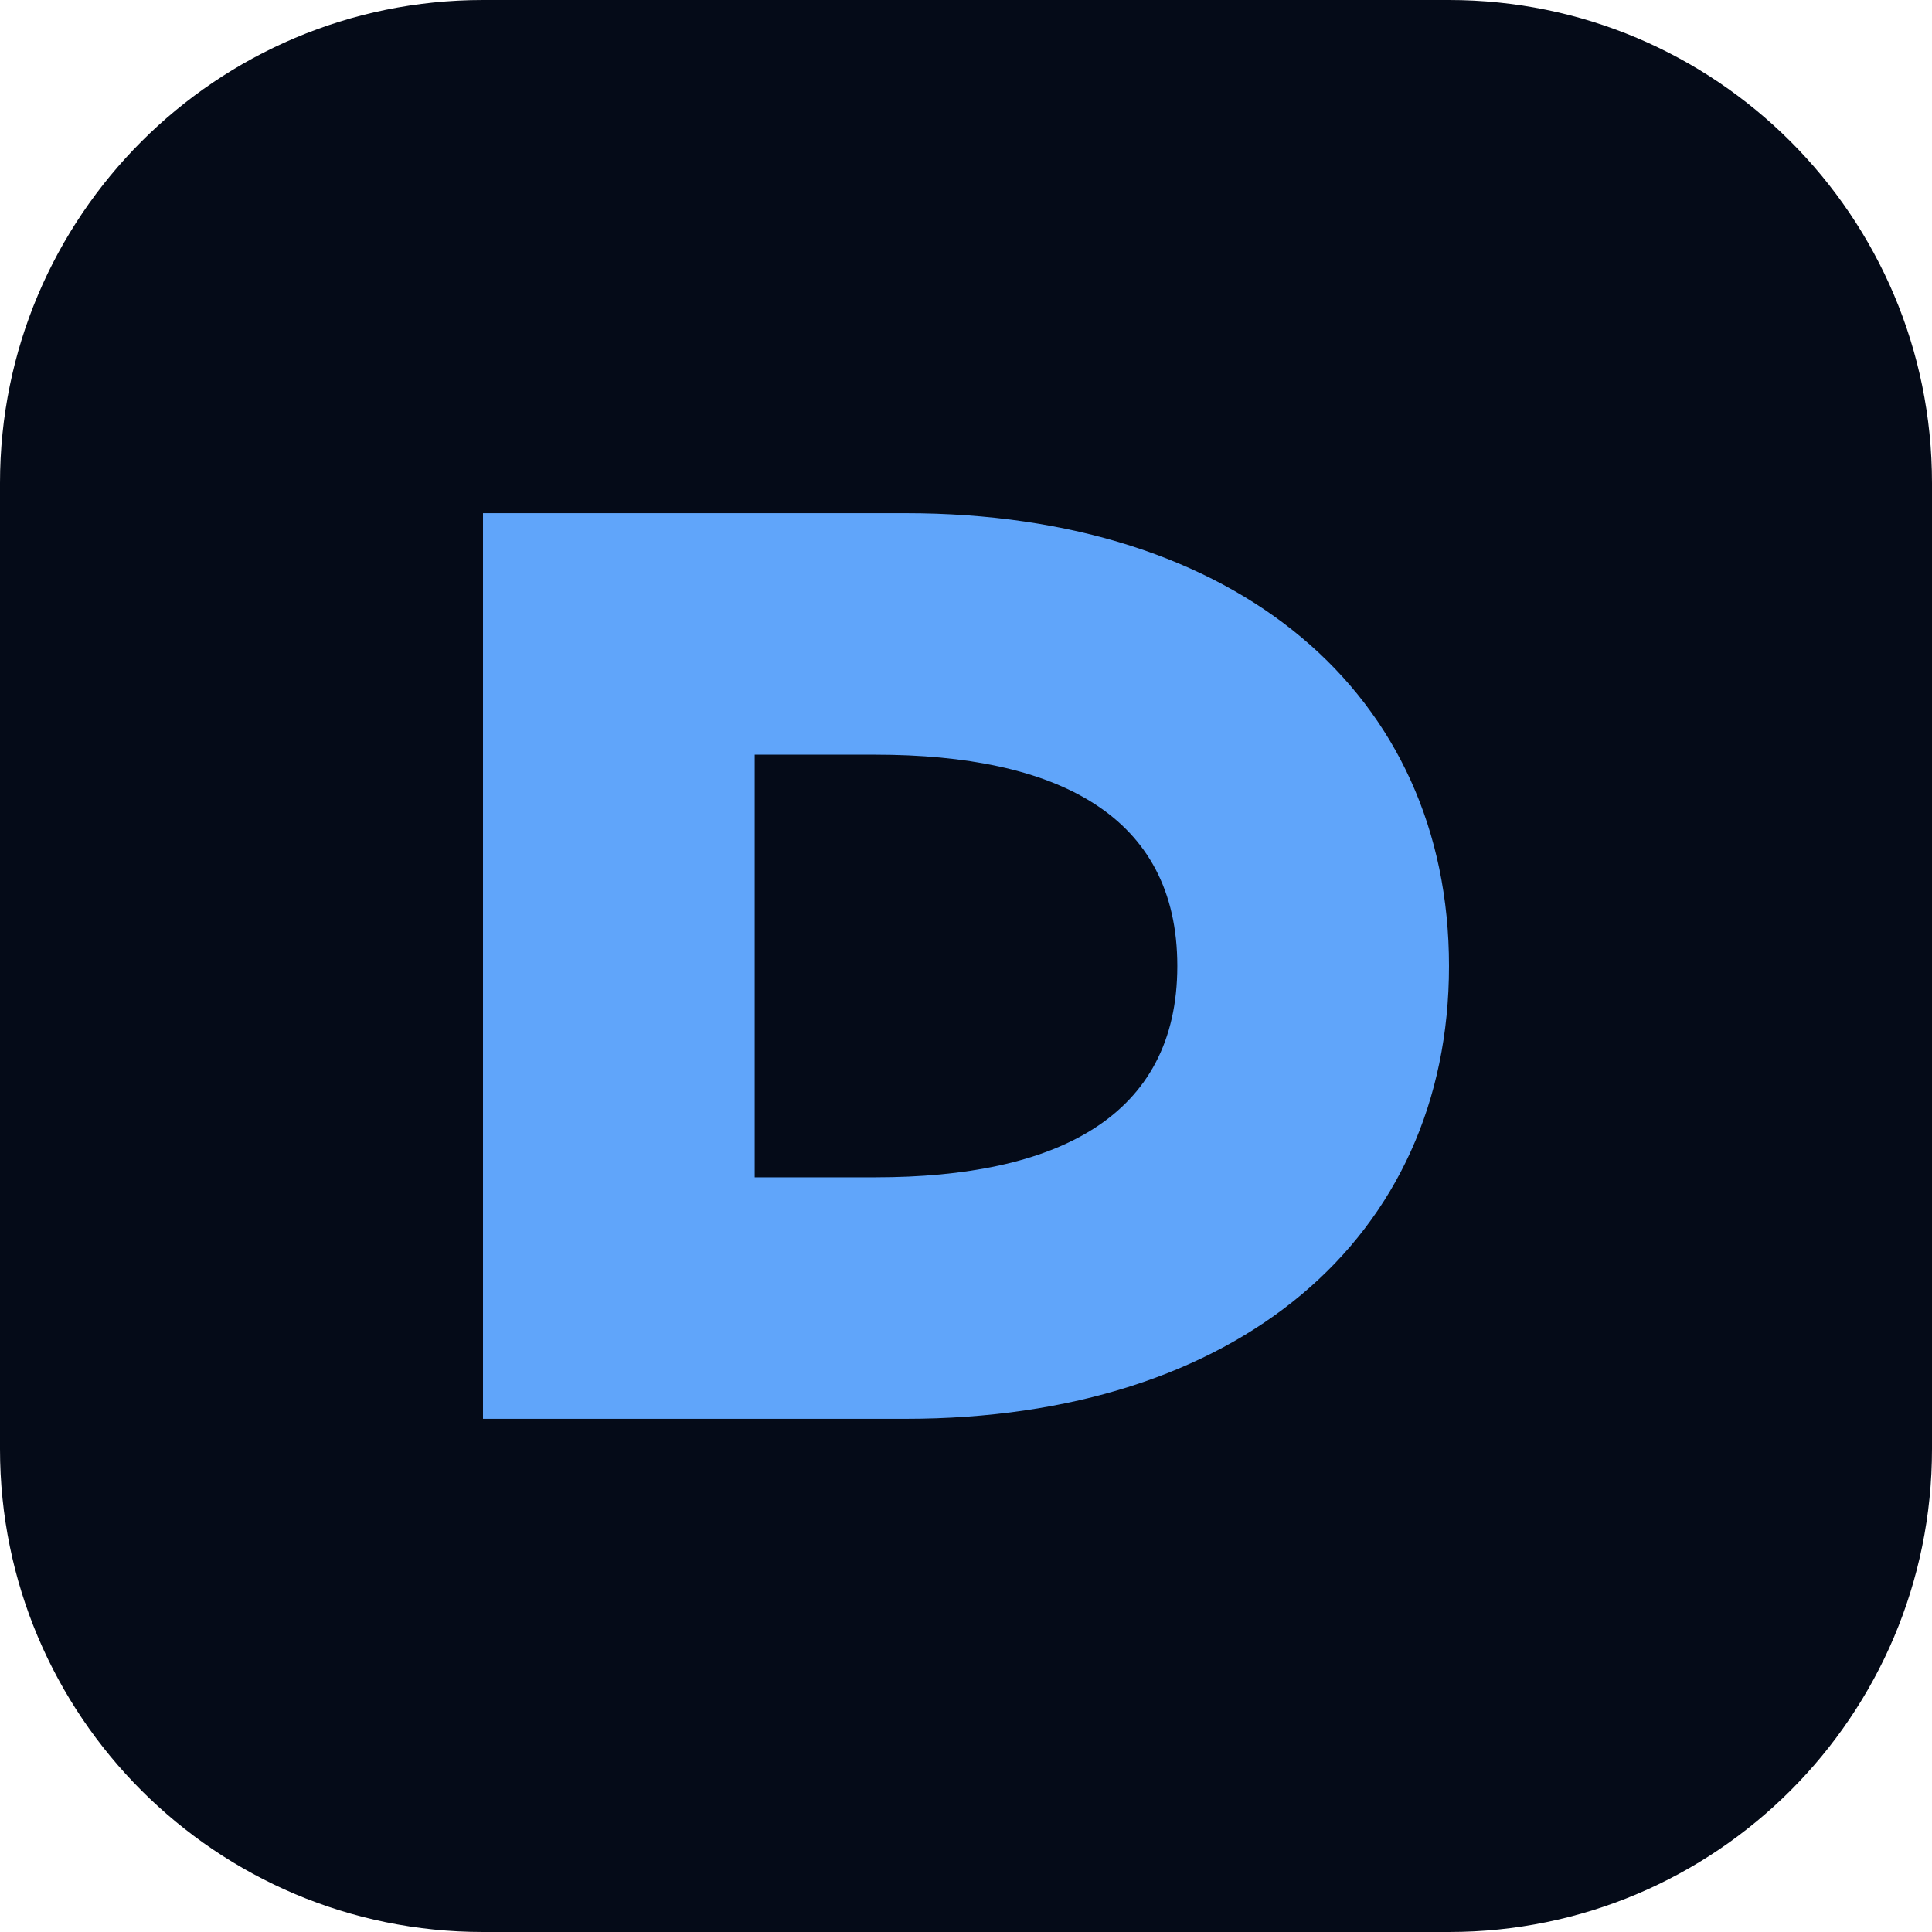
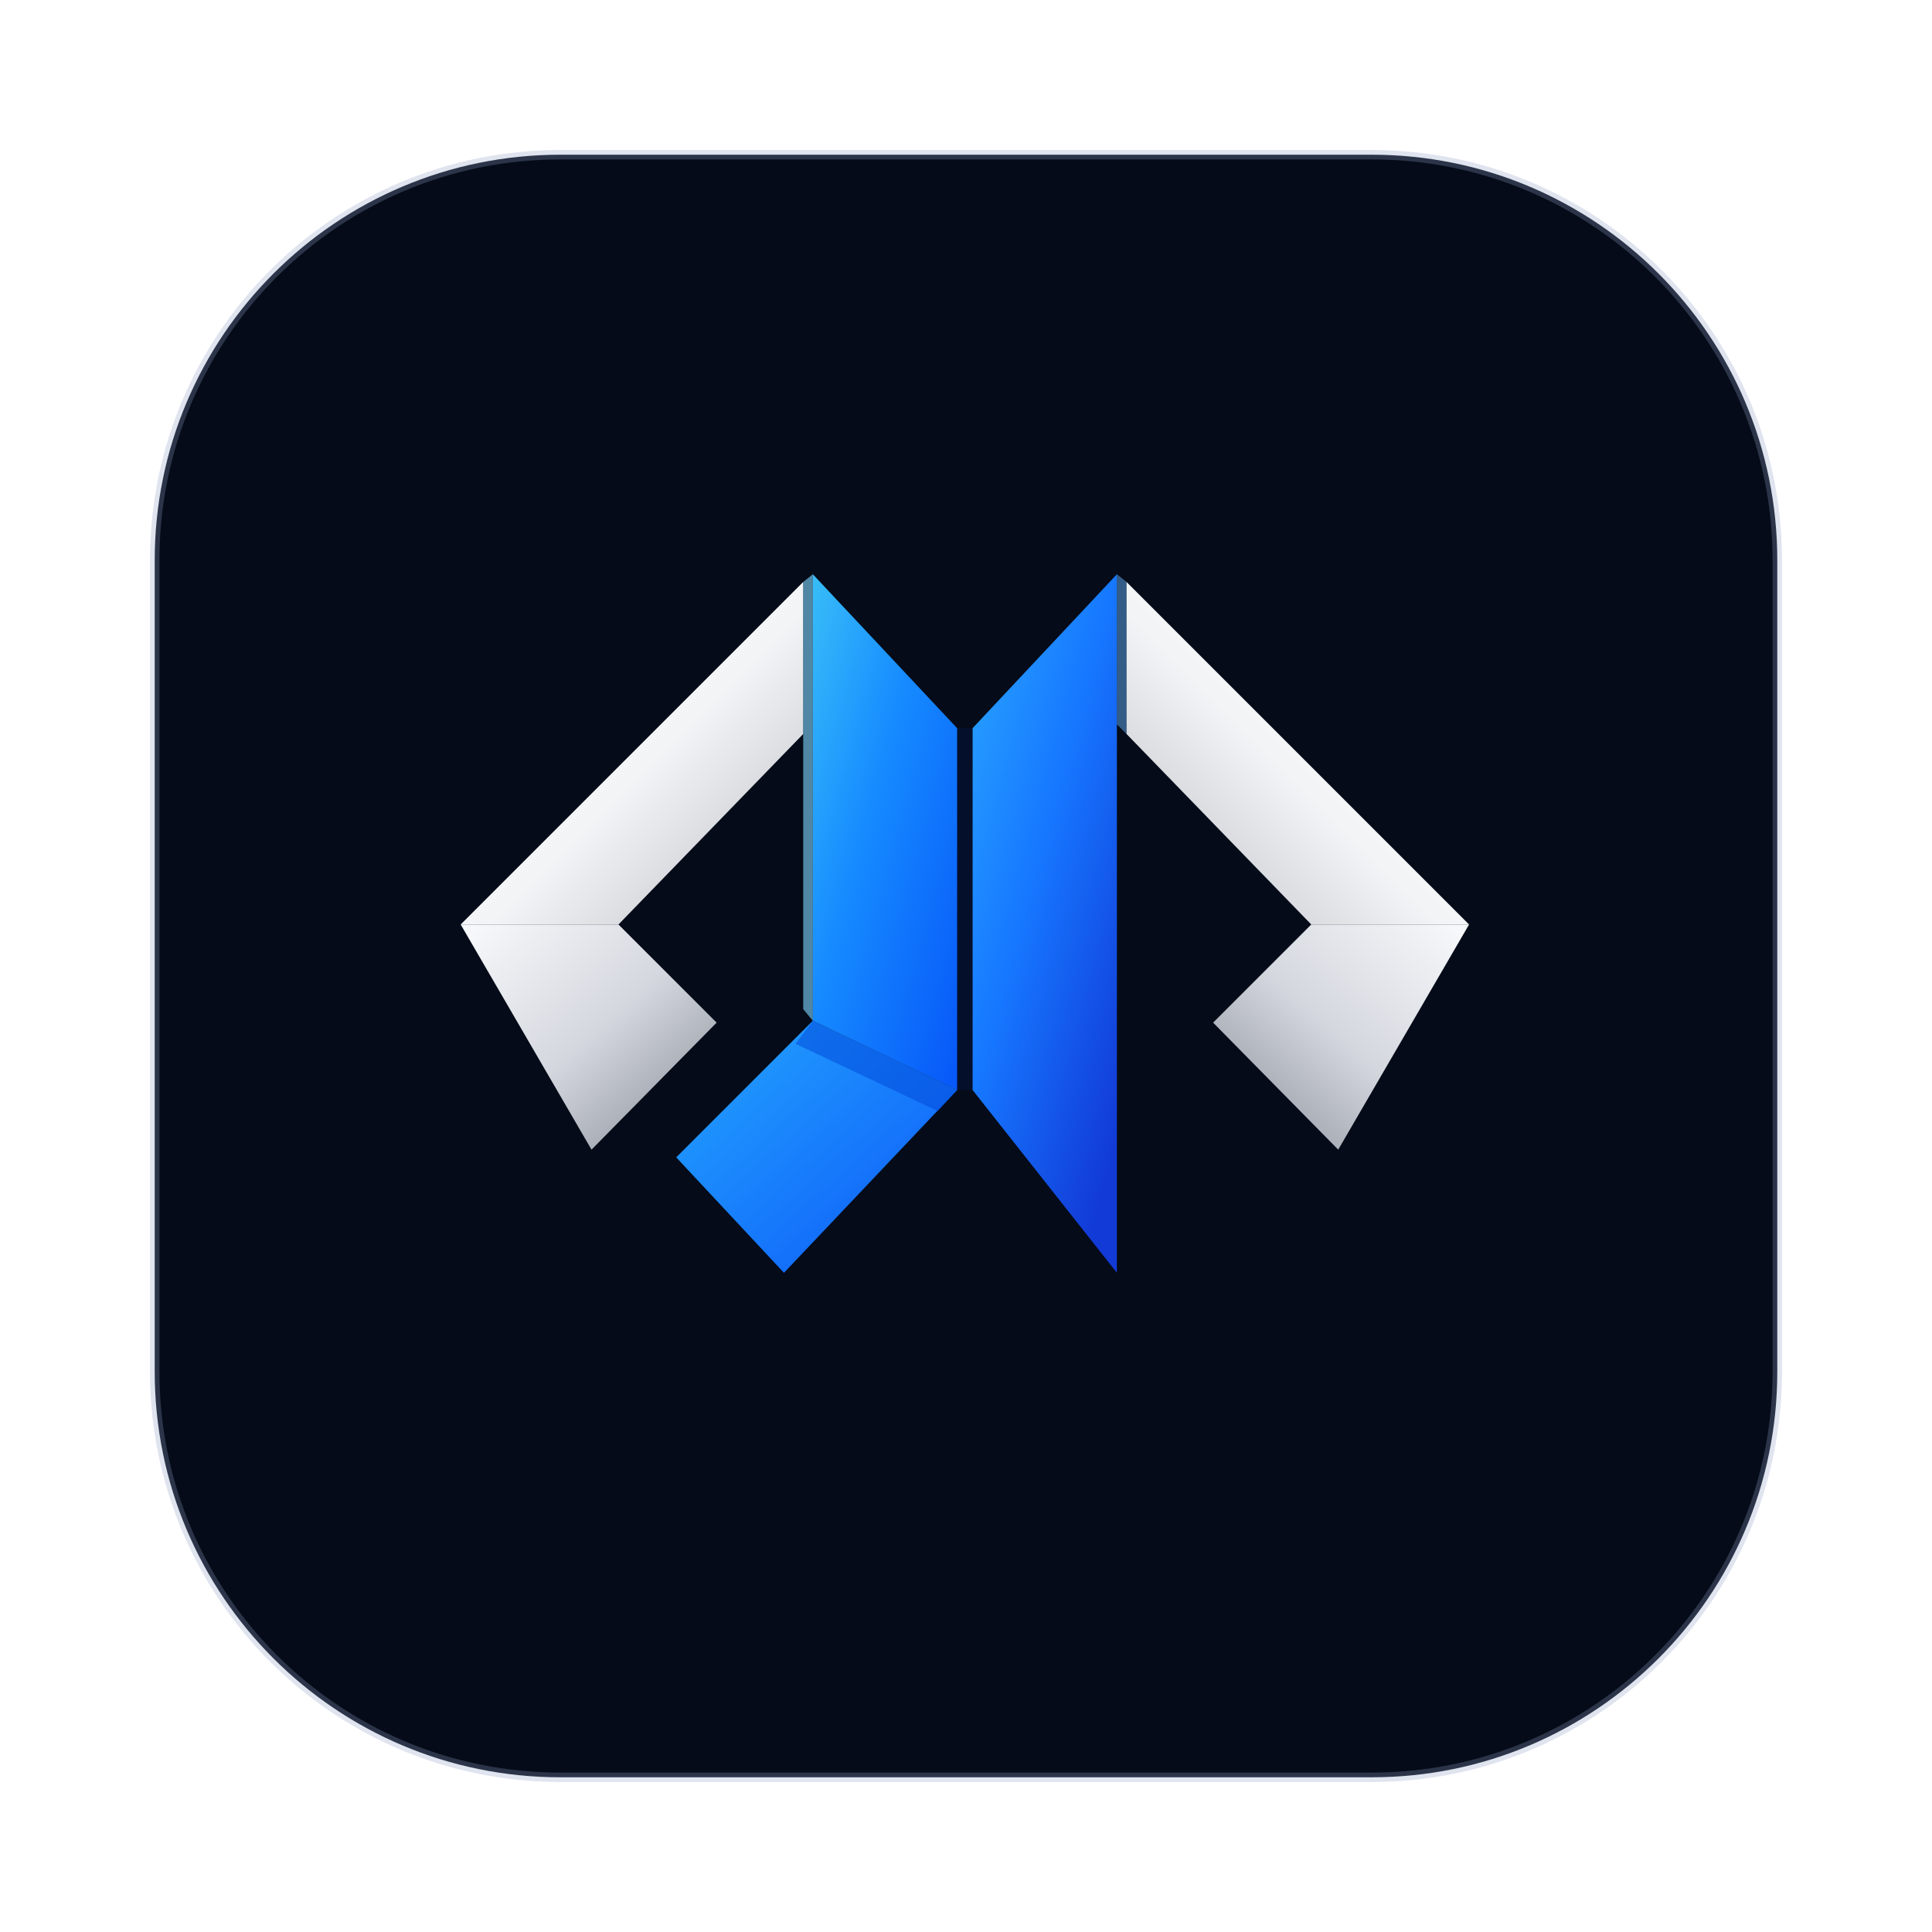
- <svg xmlns="http://www.w3.org/2000/svg" viewBox="0 0 64 64">
-   <rect width="64" height="64" rx="16" fill="#050B18" />
-   <path d="M16 17h14c11 0 18 6 18 15s-7 15-18 15H16V17Zm13 22c6 0 10-2 10-7s-4-7-10-7h-4v14h4Z" fill="#60A5FA" />
+ <svg xmlns="http://www.w3.org/2000/svg" viewBox="0 0 1024 1024" width="1024" height="1024" role="img" aria-label="DJM DEV logo">
+   <defs>
+     <linearGradient id="blueLeft" x1="0" y1="0" x2="1" y2="1">
+       <stop offset="0" stop-color="#38BDF8" />
+       <stop offset="0.42" stop-color="#168BFF" />
+       <stop offset="1" stop-color="#0757F8" />
+     </linearGradient>
+     <linearGradient id="blueRight" x1="0" y1="0" x2="0.75" y2="1">
+       <stop offset="0" stop-color="#2AA7FF" />
+       <stop offset="0.48" stop-color="#1677FF" />
+       <stop offset="1" stop-color="#123AD6" />
+     </linearGradient>
+     <linearGradient id="blueFoot" x1="0" y1="0" x2="1" y2="1">
+       <stop offset="0" stop-color="#24A6FF" />
+       <stop offset="1" stop-color="#0C57F8" />
+     </linearGradient>
+     <linearGradient id="silverUpperL" x1="0" y1="0" x2="1" y2="1">
+       <stop offset="0" stop-color="#FFFFFF" />
+       <stop offset="0.54" stop-color="#F3F4F6" />
+       <stop offset="1" stop-color="#B8BBC3" />
+     </linearGradient>
+     <linearGradient id="silverLowerL" x1="0" y1="0" x2="1" y2="1">
+       <stop offset="0" stop-color="#F8FAFC" />
+       <stop offset="0.5" stop-color="#D4D7DE" />
+       <stop offset="1" stop-color="#858A96" />
+     </linearGradient>
+     <linearGradient id="silverUpperR" x1="1" y1="0" x2="0" y2="1">
+       <stop offset="0" stop-color="#FFFFFF" />
+       <stop offset="0.54" stop-color="#F3F4F6" />
+       <stop offset="1" stop-color="#B8BBC3" />
+     </linearGradient>
+     <linearGradient id="silverLowerR" x1="1" y1="0" x2="0" y2="1">
+       <stop offset="0" stop-color="#F8FAFC" />
+       <stop offset="0.5" stop-color="#D4D7DE" />
+       <stop offset="1" stop-color="#858A96" />
+     </linearGradient>
+     <linearGradient id="silverLightUpperL" x1="0" y1="0" x2="1" y2="1">
+       <stop offset="0" stop-color="#F4F5F7" />
+       <stop offset="0.55" stop-color="#E6E7EB" />
+       <stop offset="1" stop-color="#B9BCC4" />
+     </linearGradient>
+     <linearGradient id="silverLightLowerL" x1="0" y1="0" x2="1" y2="1">
+       <stop offset="0" stop-color="#E4E6EB" />
+       <stop offset="0.55" stop-color="#C9CBD2" />
+       <stop offset="1" stop-color="#8D929C" />
+     </linearGradient>
+     <linearGradient id="silverLightUpperR" x1="1" y1="0" x2="0" y2="1">
+       <stop offset="0" stop-color="#F4F5F7" />
+       <stop offset="0.55" stop-color="#E6E7EB" />
+       <stop offset="1" stop-color="#B9BCC4" />
+     </linearGradient>
+     <linearGradient id="silverLightLowerR" x1="1" y1="0" x2="0" y2="1">
+       <stop offset="0" stop-color="#E4E6EB" />
+       <stop offset="0.55" stop-color="#C9CBD2" />
+       <stop offset="1" stop-color="#8D929C" />
+     </linearGradient>
+     <filter id="softShadow" x="-20%" y="-20%" width="140%" height="140%">
+       <feDropShadow dx="0" dy="12" stdDeviation="18" flood-color="#000000" flood-opacity="0.18" />
+     </filter>
+   </defs>
+   <rect x="82" y="82" width="860" height="860" rx="215" fill="#050B18" stroke="#8EA0C5" stroke-opacity="0.28" stroke-width="5" />
+   <g transform="translate(185 235) scale(1.02)">
+     <g aria-label="DJM DEV mark">
+       <path d="M58 250 L236 72 L236 151 L140 250 Z" fill="url(#silverUpperL)" />
+       <path d="M58 250 L140 250 L191 301 L126 367 Z" fill="url(#silverLowerL)" />
+       <path d="M582 250 L404 72 L404 151 L500 250 Z" fill="url(#silverUpperR)" />
+       <path d="M582 250 L500 250 L449 301 L514 367 Z" fill="url(#silverLowerR)" />
+       <path d="M241 68 L316 148 L316 336 L241 300 Z" fill="url(#blueLeft)" />
+       <path d="M241 300 L316 336 L226 431 L170 371 Z" fill="url(#blueFoot)" />
+       <path d="M324 148 L399 68 L399 431 L324 336 Z" fill="url(#blueRight)" />
+       <path d="M236 72 L241 68 L241 300 L236 294 Z" fill="#7DD3FC" opacity="0.62" />
+       <path d="M399 68 L404 72 L404 151 L399 146 Z" fill="#64B5FF" opacity="0.48" />
+       <path d="M316 148 L324 148 L324 336 L316 336 Z" fill="#001C66" opacity="0.25" />
+       <path d="M241 300 L316 336 L306 347 L232 312 Z" fill="#0048D8" opacity="0.52" />
+     </g>
+   </g>
</svg>
